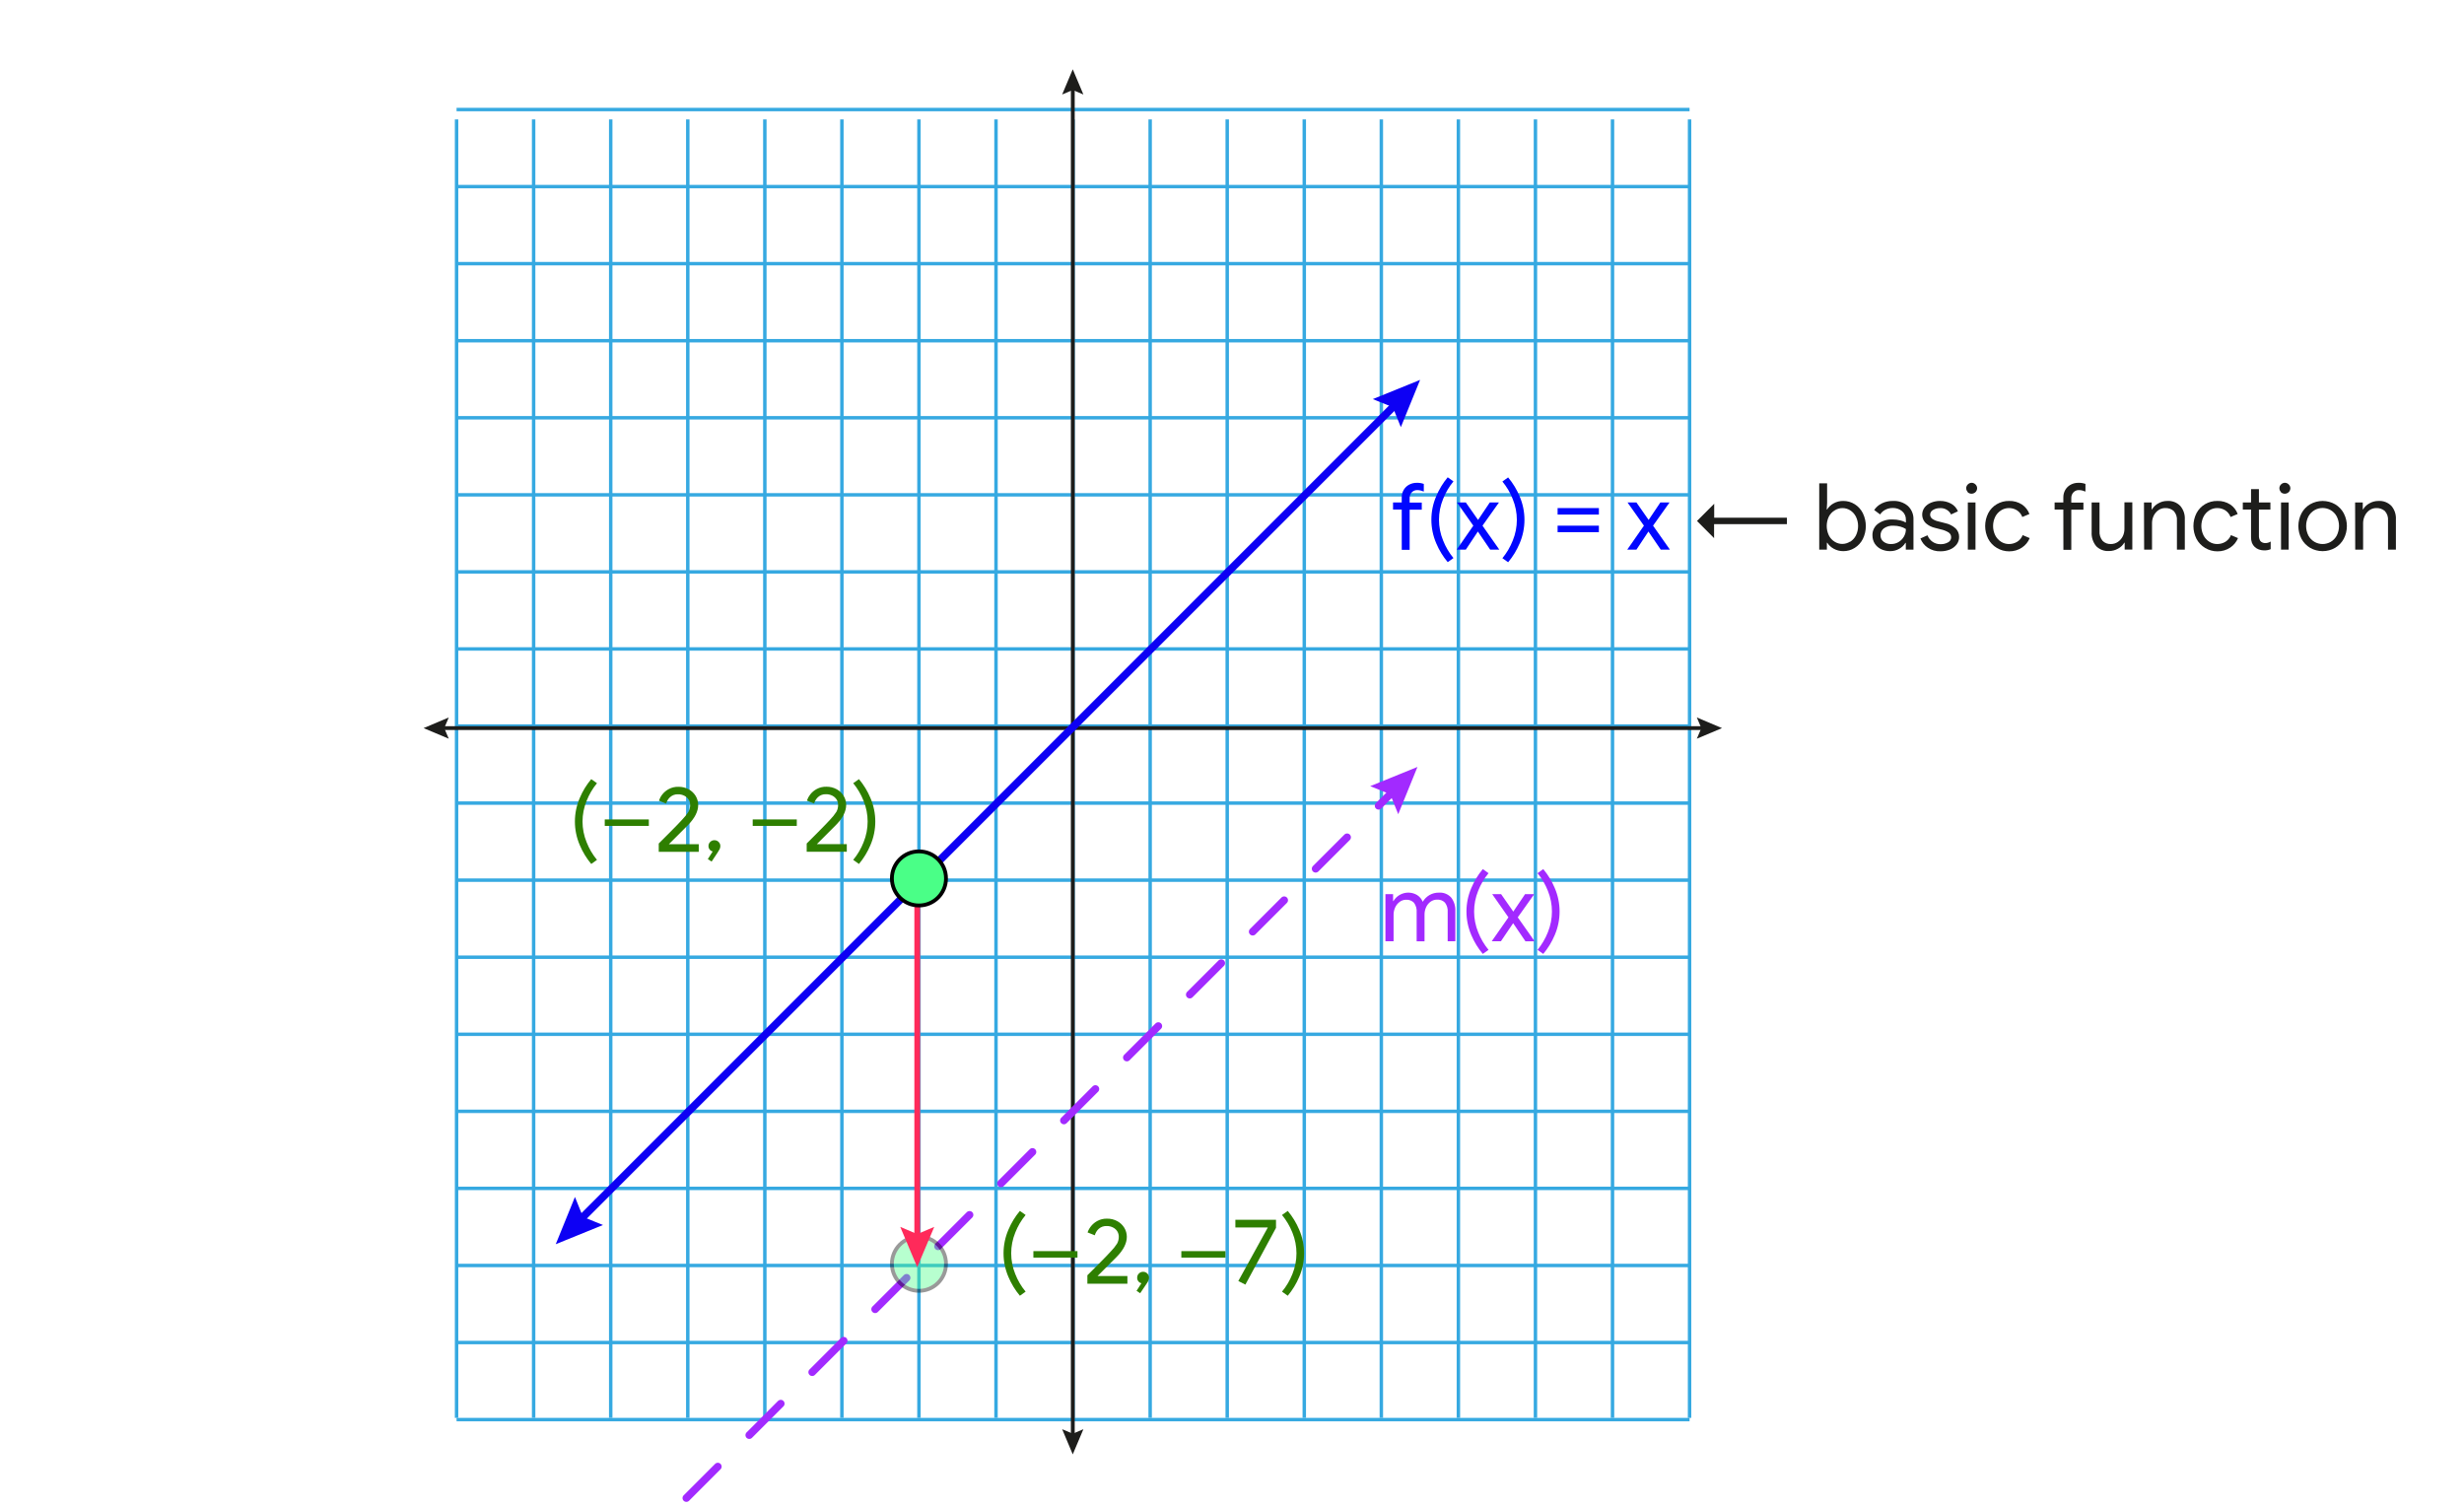
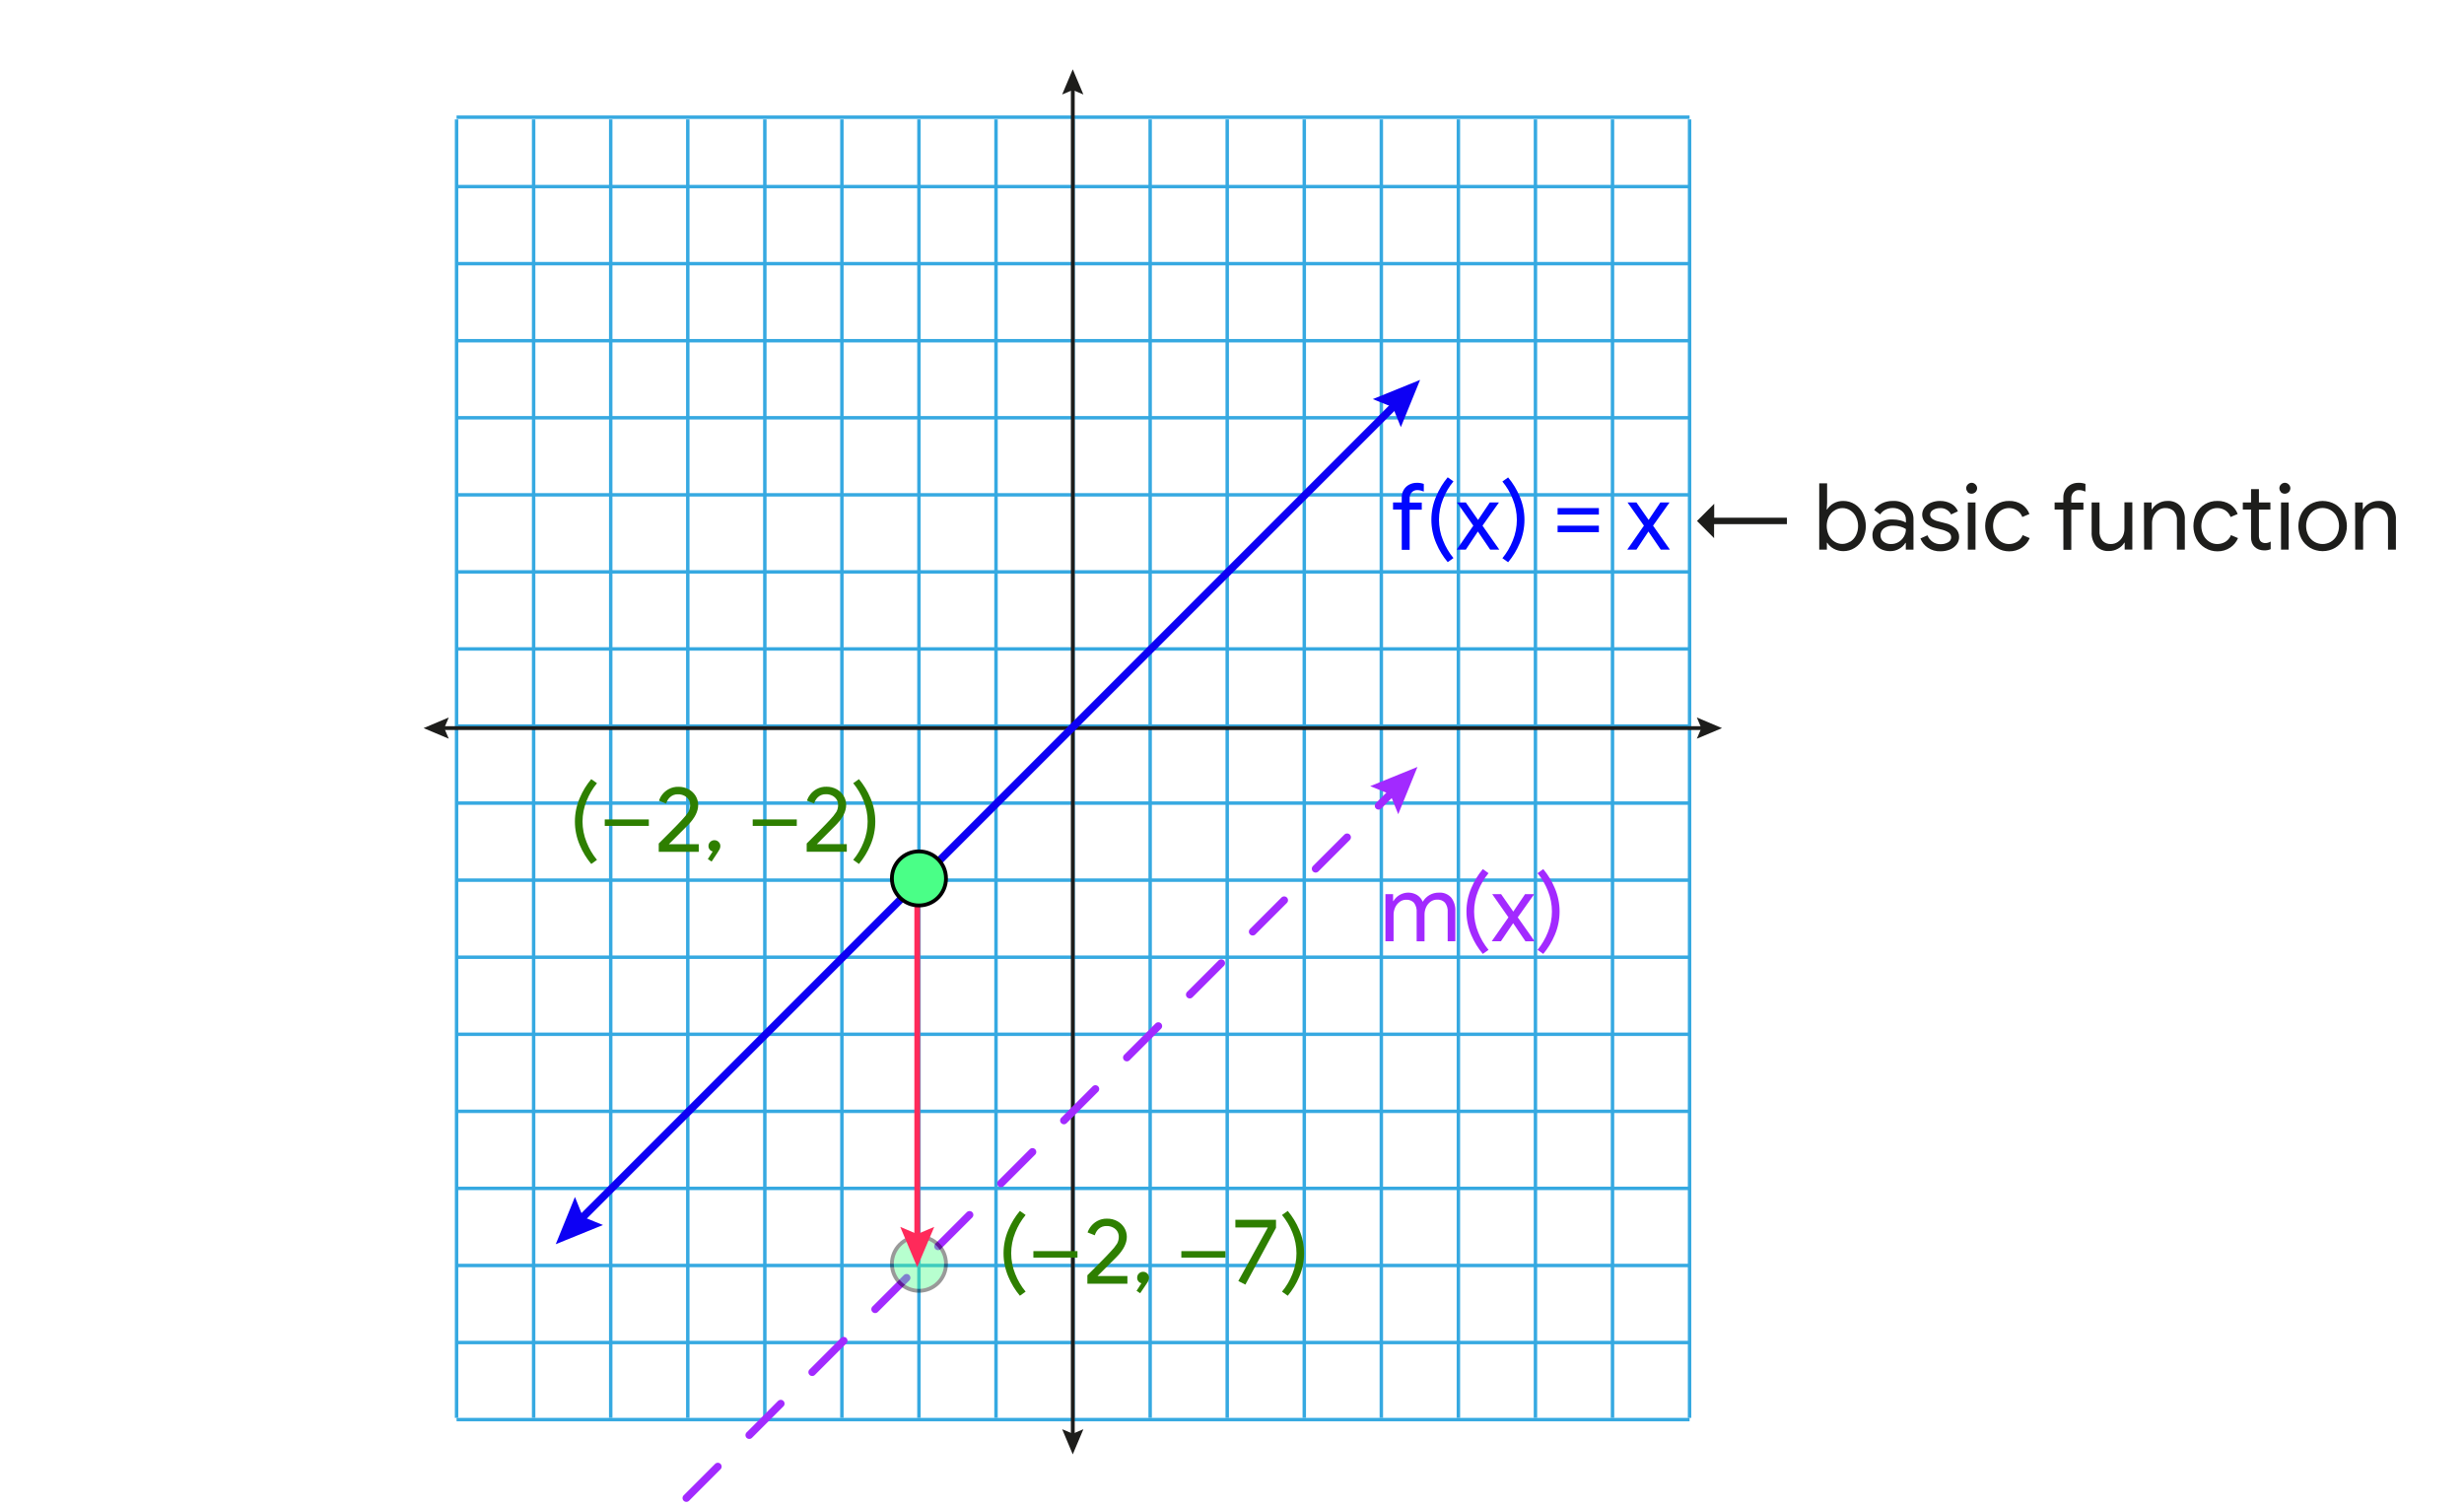
<svg xmlns="http://www.w3.org/2000/svg" id="Mathematic_Background" data-name="Mathematic Background" viewBox="0 0 644 393.5">
  <defs>
    <style>.cls-1{fill:#36a9e1;}.cls-12,.cls-2,.cls-5,.cls-6,.cls-8{fill:none;stroke-linecap:round;stroke-linejoin:round;}.cls-2{stroke:#1d1d1b;}.cls-3{fill:#1d1d1b;}.cls-4{fill:#7f8c8d;}.cls-5,.cls-6{stroke:#a22aff;}.cls-5,.cls-6,.cls-8{stroke-width:2px;}.cls-5{stroke-dasharray:11.63 11.63;}.cls-7{fill:#a22aff;}.cls-8{stroke:#0d00f4;}.cls-9{fill:#0d00f4;}.cls-10{fill:#0007ff;}.cls-11,.cls-14{fill:#4aff87;stroke:#000;stroke-miterlimit:10;}.cls-11{opacity:0.4;}.cls-12{stroke:#ff2a5a;stroke-width:1.5px;}.cls-13{fill:#ff2a5a;}.cls-15{fill:#2e7f00;}</style>
  </defs>
  <rect class="cls-1" x="119.33" y="370.58" width="322.26" height="0.9" />
  <rect class="cls-1" x="119.33" y="350.44" width="322.26" height="0.9" />
  <rect class="cls-1" x="119.33" y="330.3" width="322.26" height="0.9" />
  <rect class="cls-1" x="119.33" y="310.15" width="322.26" height="0.9" />
  <rect class="cls-1" x="119.33" y="290.01" width="322.26" height="0.9" />
  <rect class="cls-1" x="119.33" y="269.87" width="322.26" height="0.9" />
  <rect class="cls-1" x="119.33" y="249.73" width="322.26" height="0.9" />
  <rect class="cls-1" x="119.33" y="229.59" width="322.26" height="0.9" />
  <rect class="cls-1" x="119.33" y="209.45" width="322.26" height="0.9" />
  <rect class="cls-1" x="119.33" y="189.31" width="322.26" height="0.9" />
  <rect class="cls-1" x="119.33" y="169.16" width="322.26" height="0.9" />
  <rect class="cls-1" x="119.33" y="149.02" width="322.26" height="0.9" />
  <rect class="cls-1" x="119.33" y="128.88" width="322.26" height="0.9" />
  <rect class="cls-1" x="119.33" y="108.74" width="322.26" height="0.9" />
  <rect class="cls-1" x="119.33" y="88.6" width="322.26" height="0.9" />
  <rect class="cls-1" x="119.33" y="68.46" width="322.26" height="0.9" />
  <rect class="cls-1" x="119.33" y="48.32" width="322.26" height="0.9" />
-   <rect class="cls-1" x="119.33" y="28.18" width="322.26" height="0.9" />
+   <rect class="cls-1" x="119.33" y="30.18" width="322.26" height="0.9" />
  <rect class="cls-1" x="441.14" y="31.21" width="0.9" height="339.37" />
  <rect class="cls-1" x="421" y="31.21" width="0.9" height="339.37" />
  <rect class="cls-1" x="400.86" y="31.21" width="0.9" height="339.37" />
  <rect class="cls-1" x="380.72" y="31.21" width="0.9" height="339.37" />
  <rect class="cls-1" x="360.58" y="31.21" width="0.9" height="339.37" />
  <rect class="cls-1" x="340.44" y="31.21" width="0.9" height="339.37" />
  <rect class="cls-1" x="320.3" y="31.21" width="0.9" height="339.37" />
  <rect class="cls-1" x="300.16" y="31.21" width="0.9" height="339.37" />
  <rect class="cls-1" x="280.01" y="31.21" width="0.9" height="339.37" />
  <rect class="cls-1" x="259.87" y="31.21" width="0.9" height="339.37" />
  <rect class="cls-1" x="239.73" y="31.21" width="0.9" height="339.37" />
  <rect class="cls-1" x="219.59" y="31.21" width="0.9" height="339.37" />
  <rect class="cls-1" x="199.45" y="31.21" width="0.9" height="339.37" />
  <rect class="cls-1" x="179.31" y="31.21" width="0.9" height="339.37" />
  <rect class="cls-1" x="159.17" y="31.21" width="0.9" height="339.37" />
  <rect class="cls-1" x="139.02" y="31.21" width="0.9" height="339.37" />
  <rect class="cls-1" x="118.88" y="31.21" width="0.9" height="339.37" />
  <line class="cls-2" x1="280.39" y1="22.59" x2="280.39" y2="375.64" />
  <polygon class="cls-3" points="277.61 24.7 280.38 23.52 283.16 24.7 280.38 18.11 277.61 24.7" />
  <polygon class="cls-3" points="277.61 373.54 280.38 374.71 283.16 373.54 280.38 380.12 277.61 373.54" />
  <line class="cls-2" x1="445.6" y1="190.3" x2="115.18" y2="190.3" />
  <polygon class="cls-3" points="443.49 187.52 444.67 190.3 443.49 193.07 450.07 190.3 443.49 187.52" />
  <polygon class="cls-3" points="117.29 187.52 116.11 190.3 117.29 193.07 110.71 190.3 117.29 187.52" />
  <line class="cls-4" x1="144.57" y1="426.35" x2="370.47" y2="200.45" />
  <line class="cls-5" x1="162.94" y1="407.98" x2="356.21" y2="214.71" />
  <line class="cls-6" x1="360.32" y1="210.6" x2="364.56" y2="206.36" />
  <polygon class="cls-7" points="365.45 212.8 363.34 207.58 358.12 205.47 370.47 200.45 365.45 212.8" />
  <line class="cls-4" x1="145.25" y1="325.2" x2="371.16" y2="99.29" />
  <line class="cls-8" x1="151.16" y1="319.29" x2="365.25" y2="105.2" />
  <polygon class="cls-9" points="157.6 320.17 152.38 318.06 150.27 312.84 145.25 325.19 157.6 320.17" />
  <polygon class="cls-9" points="366.13 111.64 364.02 106.42 358.8 104.31 371.16 99.29 366.13 111.64" />
  <path class="cls-10" d="M366.36,133.18h-2.27v-1.86h2.27V130a3.79,3.79,0,0,1,.54-2,3.59,3.59,0,0,1,1.42-1.34,4.15,4.15,0,0,1,2-.47,5,5,0,0,1,1.81.29v2a6.65,6.65,0,0,0-.82-.28,3.51,3.51,0,0,0-.92-.11,1.91,1.91,0,0,0-1.38.57,2.11,2.11,0,0,0-.58,1.58v1.12h3.17v1.86h-3.17v10.48h-2.06Z" />
  <path class="cls-10" d="M375.38,142a15.57,15.57,0,0,1,0-12.32,19.36,19.36,0,0,1,3-4.93l1.5,1.07a16.69,16.69,0,0,0-2.71,4.61,14.21,14.21,0,0,0,0,10.82,17,17,0,0,0,2.71,4.61l-1.5,1.06A19.12,19.12,0,0,1,375.38,142Z" />
  <path class="cls-10" d="M385.07,137.39l-4.28-6.07h2.32l3.2,4.57,3.07-4.57h2.4l-4.31,6.07,4.4,6.27h-2.39l-3.22-4.74-3.15,4.74h-2.39Z" />
  <path class="cls-10" d="M392.67,145.89a17,17,0,0,0,2.71-4.61,14.21,14.21,0,0,0,0-10.82,16.69,16.69,0,0,0-2.71-4.61l1.5-1.07a19.36,19.36,0,0,1,3,4.93,15.57,15.57,0,0,1,0,12.32,19.12,19.12,0,0,1-3,4.92Z" />
  <path class="cls-10" d="M407.1,132.79h10.79v1.7H407.1Zm0,4.6h10.79v1.7H407.1Z" />
  <path class="cls-10" d="M429.66,137.39l-4.29-6.07h2.33l3.19,4.57,3.07-4.57h2.4l-4.31,6.07,4.41,6.27h-2.4l-3.22-4.74-3.14,4.74h-2.4Z" />
  <path class="cls-3" d="M443.53,136.16l4.5-4.5v3.65h19V137H448v3.65Z" />
  <path class="cls-3" d="M479.26,143.41a4.55,4.55,0,0,1-1.68-1.56h-.1v1.81h-2V126.33h2.06v5.11l-.1,1.72h.1a4.46,4.46,0,0,1,1.68-1.59,5,5,0,0,1,2.53-.64,5.49,5.49,0,0,1,3,.85,5.78,5.78,0,0,1,2.13,2.35,7.67,7.67,0,0,1,0,6.74,5.78,5.78,0,0,1-2.13,2.33,5.49,5.49,0,0,1-3,.85A5.11,5.11,0,0,1,479.26,143.41Zm4.3-1.81a4.17,4.17,0,0,0,1.51-1.65,5.59,5.59,0,0,0,0-4.92,4.2,4.2,0,0,0-1.51-1.66,3.77,3.77,0,0,0-4,0A4.14,4.14,0,0,0,478,135a5.73,5.73,0,0,0,0,4.94,4,4,0,0,0,1.5,1.64,3.72,3.72,0,0,0,4,0Z" />
  <path class="cls-3" d="M491.62,143.52a4.07,4.07,0,0,1-1.65-1.47,4,4,0,0,1-.58-2.12,3.61,3.61,0,0,1,1.48-3.06,6.09,6.09,0,0,1,3.73-1.1,8.52,8.52,0,0,1,2.07.24,5.36,5.36,0,0,1,1.46.56v-.75a2.78,2.78,0,0,0-1-2.22,3.63,3.63,0,0,0-2.44-.83,4.15,4.15,0,0,0-1.92.45,3.43,3.43,0,0,0-1.37,1.24l-1.55-1.16a5,5,0,0,1,2-1.74,6.28,6.28,0,0,1,2.82-.63,5.64,5.64,0,0,1,4,1.32,4.63,4.63,0,0,1,1.44,3.59v7.82h-2v-1.77H498a4.34,4.34,0,0,1-1.59,1.53,4.62,4.62,0,0,1-2.4.63A5.41,5.41,0,0,1,491.62,143.52Zm4.55-1.82a4,4,0,0,0,1.43-1.43,3.79,3.79,0,0,0,.53-2,5,5,0,0,0-1.43-.63,6.51,6.51,0,0,0-1.79-.24,4,4,0,0,0-2.55.7,2.23,2.23,0,0,0-.86,1.82,2,2,0,0,0,.77,1.64,3,3,0,0,0,2,.63A3.68,3.68,0,0,0,496.17,141.7Z" />
  <path class="cls-3" d="M503.82,143.12a5.07,5.07,0,0,1-1.89-2.39l1.84-.82a3.69,3.69,0,0,0,1.37,1.72,3.53,3.53,0,0,0,2,.6,3.88,3.88,0,0,0,2-.47,1.46,1.46,0,0,0,.82-1.34,1.49,1.49,0,0,0-.65-1.25,6.26,6.26,0,0,0-2.06-.81l-1.5-.39a5.4,5.4,0,0,1-2.42-1.23,3.13,3.13,0,0,1-.3-4.13,4,4,0,0,1,1.7-1.24,6,6,0,0,1,2.3-.44,5.9,5.9,0,0,1,2.9.7,4,4,0,0,1,1.8,2l-1.79.83a3,3,0,0,0-2.93-1.65,3.35,3.35,0,0,0-1.78.47,1.39,1.39,0,0,0-.76,1.2,1.35,1.35,0,0,0,.53,1.1,4.3,4.3,0,0,0,1.6.69l1.79.46a5.84,5.84,0,0,1,2.73,1.37,3,3,0,0,1,.92,2.21,3.18,3.18,0,0,1-.65,2,4.26,4.26,0,0,1-1.77,1.32,6.32,6.32,0,0,1-2.47.46A5.64,5.64,0,0,1,503.82,143.12Z" />
  <path class="cls-3" d="M514.32,128.61a1.42,1.42,0,0,1-.43-1,1.37,1.37,0,0,1,.43-1,1.42,1.42,0,0,1,1-.43,1.44,1.44,0,0,1,1,.43,1.37,1.37,0,0,1,.43,1,1.45,1.45,0,0,1-.42,1,1.5,1.5,0,0,1-2.1,0Zm0,2.71h2v12.34h-2Z" />
  <path class="cls-3" d="M521.88,143.19a5.93,5.93,0,0,1-2.23-2.35,7.44,7.44,0,0,1,0-6.71,5.81,5.81,0,0,1,2.23-2.35,6.11,6.11,0,0,1,3.21-.85,5.87,5.87,0,0,1,3.38.93,5.13,5.13,0,0,1,1.95,2.48l-1.86.78a3.63,3.63,0,0,0-1.37-1.73,3.9,3.9,0,0,0-2.19-.6,3.74,3.74,0,0,0-2,.6,4.24,4.24,0,0,0-1.51,1.65,5.53,5.53,0,0,0,0,4.89,4.27,4.27,0,0,0,1.51,1.66,3.74,3.74,0,0,0,2,.6,4.11,4.11,0,0,0,2.25-.61,3.57,3.57,0,0,0,1.4-1.72l1.84.78a5.38,5.38,0,0,1-2,2.46,5.87,5.87,0,0,1-3.38,1A6.12,6.12,0,0,1,521.88,143.19Z" />
  <path class="cls-3" d="M539.28,133.18H537v-1.86h2.28V130a3.87,3.87,0,0,1,.53-2,3.61,3.61,0,0,1,1.43-1.34,4.13,4.13,0,0,1,2-.47,5,5,0,0,1,1.82.29v2a7.27,7.27,0,0,0-.82-.28,3.57,3.57,0,0,0-.92-.11,1.88,1.88,0,0,0-1.38.57,2.11,2.11,0,0,0-.58,1.58v1.12h3.17v1.86h-3.17v10.48h-2.06Z" />
  <path class="cls-3" d="M547.86,142.74a5.29,5.29,0,0,1-1.18-3.65v-7.77h2.06v7.45a3.62,3.62,0,0,0,.8,2.59,2.86,2.86,0,0,0,2.16.83,3.21,3.21,0,0,0,1.85-.56,3.84,3.84,0,0,0,1.26-1.45,4.3,4.3,0,0,0,.44-1.89v-7h2.06v12.34h-2v-1.79h-.1a4.12,4.12,0,0,1-1.62,1.55,4.73,4.73,0,0,1-2.37.63A4.33,4.33,0,0,1,547.86,142.74Z" />
  <path class="cls-3" d="M560.36,131.32h2v1.81h.1a4.21,4.21,0,0,1,1.62-1.56,4.64,4.64,0,0,1,2.37-.64,4.32,4.32,0,0,1,3.4,1.3,5,5,0,0,1,1.18,3.52v7.91h-2.06v-7.6a3.32,3.32,0,0,0-.82-2.49,3.15,3.15,0,0,0-2.26-.78,3,3,0,0,0-1.77.56,3.72,3.72,0,0,0-1.23,1.46,4.36,4.36,0,0,0-.43,1.9v6.95h-2.06Z" />
  <path class="cls-3" d="M576.31,143.19a6.07,6.07,0,0,1-2.23-2.35,7.44,7.44,0,0,1,0-6.71,5.94,5.94,0,0,1,2.23-2.35,6.12,6.12,0,0,1,3.22-.85,5.89,5.89,0,0,1,3.38.93,5.06,5.06,0,0,1,1.94,2.48l-1.86.78a3.57,3.57,0,0,0-1.37-1.73,3.86,3.86,0,0,0-2.19-.6,3.73,3.73,0,0,0-2,.6,4.24,4.24,0,0,0-1.51,1.65,5.53,5.53,0,0,0,0,4.89,4.27,4.27,0,0,0,1.51,1.66,3.73,3.73,0,0,0,2,.6,4.11,4.11,0,0,0,2.25-.61,3.65,3.65,0,0,0,1.41-1.72l1.84.78a5.45,5.45,0,0,1-2,2.46,5.89,5.89,0,0,1-3.38,1A6.13,6.13,0,0,1,576.31,143.19Z" />
  <path class="cls-3" d="M590.38,143.61a3.26,3.26,0,0,1-1.07-.65,3,3,0,0,1-.73-1.07,4,4,0,0,1-.24-1.47v-7.24h-2.15v-1.86h2.15v-3.49h2.06v3.49h3v1.86h-3v6.73a2.43,2.43,0,0,0,.38,1.5,1.67,1.67,0,0,0,1.34.53,2.45,2.45,0,0,0,1.35-.41v2a3.36,3.36,0,0,1-.74.24,5,5,0,0,1-1,.08A4,4,0,0,1,590.38,143.61Z" />
  <path class="cls-3" d="M596.18,128.61a1.42,1.42,0,0,1-.43-1,1.37,1.37,0,0,1,.43-1,1.42,1.42,0,0,1,1-.43,1.4,1.4,0,0,1,1,.43,1.38,1.38,0,0,1,.44,1,1.45,1.45,0,0,1-.42,1,1.5,1.5,0,0,1-2.1,0Zm0,2.71h2v12.34h-2Z" />
  <path class="cls-3" d="M603.78,143.18a6.06,6.06,0,0,1-2.26-2.37,7.21,7.21,0,0,1,0-6.64,6.06,6.06,0,0,1,2.26-2.37,6.58,6.58,0,0,1,6.54,0,6.06,6.06,0,0,1,2.26,2.37,7.21,7.21,0,0,1,0,6.64,6.06,6.06,0,0,1-2.26,2.37,6.58,6.58,0,0,1-6.54,0Zm5.39-1.56a4.21,4.21,0,0,0,1.57-1.64,5.55,5.55,0,0,0,0-5,4.21,4.21,0,0,0-1.57-1.64,4.25,4.25,0,0,0-4.25,0,4.25,4.25,0,0,0-1.59,1.64,5.55,5.55,0,0,0,0,5,4.25,4.25,0,0,0,1.59,1.64,4.25,4.25,0,0,0,4.25,0Z" />
  <path class="cls-3" d="M615.54,131.32h2v1.81h.09a4.21,4.21,0,0,1,1.62-1.56,4.7,4.7,0,0,1,2.38-.64,4.35,4.35,0,0,1,3.4,1.3,5,5,0,0,1,1.17,3.52v7.91h-2.06v-7.6a3.28,3.28,0,0,0-.82-2.49,3.14,3.14,0,0,0-2.25-.78,3,3,0,0,0-1.78.56,3.78,3.78,0,0,0-1.22,1.46,4.37,4.37,0,0,0-.44,1.9v6.95h-2.06Z" />
  <path class="cls-7" d="M362.1,233.69h2v1.81h.1a4.51,4.51,0,0,1,6.21-1.55,3.7,3.7,0,0,1,1.44,1.74,5.14,5.14,0,0,1,1.73-1.74,4.79,4.79,0,0,1,2.51-.65,3.93,3.93,0,0,1,3.2,1.29,5.36,5.36,0,0,1,1.08,3.53V246h-2v-7.6a3.61,3.61,0,0,0-.71-2.49,2.64,2.64,0,0,0-2.08-.78,2.86,2.86,0,0,0-1.67.53,3.66,3.66,0,0,0-1.17,1.43,4.54,4.54,0,0,0-.42,1.94v7h-2.06v-7.58a3.71,3.71,0,0,0-.7-2.51,2.64,2.64,0,0,0-2.06-.78,2.74,2.74,0,0,0-1.67.55,3.69,3.69,0,0,0-1.18,1.45,4.55,4.55,0,0,0-.42,2V246H362.1Z" />
  <path class="cls-7" d="M384.55,244.4a15.57,15.57,0,0,1,0-12.32,19.36,19.36,0,0,1,3-4.93l1.5,1.07a16.69,16.69,0,0,0-2.71,4.61,14.34,14.34,0,0,0,0,10.82,17,17,0,0,0,2.71,4.61l-1.5,1.06A19.29,19.29,0,0,1,384.55,244.4Z" />
  <path class="cls-7" d="M394.25,239.76,390,233.69h2.33l3.19,4.57,3.08-4.57H401l-4.31,6.07,4.41,6.27h-2.4l-3.22-4.74L392.29,246h-2.4Z" />
  <path class="cls-7" d="M401.85,248.26a17.25,17.25,0,0,0,2.71-4.61,14.34,14.34,0,0,0,0-10.82,16.94,16.94,0,0,0-2.71-4.61l1.5-1.07a19.36,19.36,0,0,1,3,4.93,15.57,15.57,0,0,1,0,12.32,19.29,19.29,0,0,1-3,4.92Z" />
  <circle class="cls-11" cx="240.18" cy="330.3" r="7.07" />
  <line class="cls-12" x1="239.73" y1="229.59" x2="239.73" y2="324.03" />
  <polygon class="cls-13" points="235.29 320.66 239.73 322.55 244.18 320.66 239.73 331.19 235.29 320.66" />
  <circle class="cls-14" cx="240.18" cy="229.59" r="7.07" />
  <path class="cls-15" d="M263.56,333.73a15.57,15.57,0,0,1,0-12.32,19.29,19.29,0,0,1,3-4.92l1.5,1.06a17,17,0,0,0-2.71,4.61,14.34,14.34,0,0,0,0,10.82,16.69,16.69,0,0,0,2.71,4.61l-1.5,1.07A19.36,19.36,0,0,1,263.56,333.73Z" />
  <path class="cls-15" d="M270.09,327h11.52v1.69H270.09Z" />
  <path class="cls-15" d="M284.2,333.31c.5-.5,1.49-1.5,3-3s2.52-2.58,3.1-3.21a13,13,0,0,0,1.67-2.08,3.58,3.58,0,0,0,.44-1.82,2.64,2.64,0,0,0-.38-1.36,2.74,2.74,0,0,0-1.09-1,3.37,3.37,0,0,0-1.7-.4,2.9,2.9,0,0,0-2.1.76,3.64,3.64,0,0,0-1,1.66l-1.89-.75a5.45,5.45,0,0,1,2.56-3,5.05,5.05,0,0,1,2.52-.6,5.4,5.4,0,0,1,2.7.66,4.79,4.79,0,0,1,1.83,1.74,4.55,4.55,0,0,1,.65,2.35q0,2.54-2.66,5.25l-5,5h7.81v2H284.2Z" />
  <path class="cls-15" d="M297.05,337.38l1.28-2a1.28,1.28,0,0,1-.77-.46,1.37,1.37,0,0,1-.34-1,1.45,1.45,0,0,1,.45-1.07,1.49,1.49,0,0,1,1.1-.45,1.5,1.5,0,0,1,1.1.45,1.45,1.45,0,0,1,.45,1.07,1.93,1.93,0,0,1-.17.79,4.91,4.91,0,0,1-.51.86L298,338Z" />
  <path class="cls-15" d="M308.76,327h11.53v1.69H308.76Z" />
  <path class="cls-15" d="M323.65,334.81l7.72-14h-8.49v-2H333.5v2.11l-8,14.83Z" />
  <path class="cls-15" d="M335.07,337.59a17,17,0,0,0,2.72-4.61,14.34,14.34,0,0,0,0-10.82,17.27,17.27,0,0,0-2.72-4.61l1.5-1.06a19.29,19.29,0,0,1,3,4.92,15.57,15.57,0,0,1,0,12.32,19.36,19.36,0,0,1-3,4.93Z" />
  <path class="cls-15" d="M151.53,220.88a15.57,15.57,0,0,1,0-12.32,19.12,19.12,0,0,1,3-4.92l1.5,1.06a17,17,0,0,0-2.71,4.61,14.21,14.21,0,0,0,0,10.82,16.69,16.69,0,0,0,2.71,4.61l-1.5,1.07A19.36,19.36,0,0,1,151.53,220.88Z" />
  <path class="cls-15" d="M158.06,214.17h11.52v1.69H158.06Z" />
  <path class="cls-15" d="M172.17,220.46c.5-.5,1.49-1.5,3-3s2.52-2.58,3.1-3.21a13,13,0,0,0,1.67-2.08,3.58,3.58,0,0,0,.44-1.82A2.7,2.7,0,0,0,180,209a2.88,2.88,0,0,0-1.09-1,3.47,3.47,0,0,0-1.7-.4,2.9,2.9,0,0,0-2.1.77,3.59,3.59,0,0,0-1,1.66l-1.89-.76a5.46,5.46,0,0,1,.87-1.61,5.3,5.3,0,0,1,1.69-1.42,5.05,5.05,0,0,1,2.52-.6,5.4,5.4,0,0,1,2.7.66,4.79,4.79,0,0,1,1.83,1.74,4.55,4.55,0,0,1,.65,2.35q0,2.53-2.66,5.25l-5,5h7.81v2H172.17Z" />
  <path class="cls-15" d="M185,224.53l1.28-2a1.28,1.28,0,0,1-.77-.46,1.39,1.39,0,0,1-.34-.95,1.44,1.44,0,0,1,.45-1.07,1.49,1.49,0,0,1,1.1-.45,1.5,1.5,0,0,1,1.1.45,1.44,1.44,0,0,1,.45,1.07,1.93,1.93,0,0,1-.17.79,6.59,6.59,0,0,1-.51.86l-1.6,2.42Z" />
  <path class="cls-15" d="M196.73,214.17h11.52v1.69H196.73Z" />
  <path class="cls-15" d="M210.84,220.46c.5-.5,1.5-1.5,3-3s2.52-2.58,3.1-3.21a13.61,13.61,0,0,0,1.67-2.08,3.58,3.58,0,0,0,.44-1.82,2.7,2.7,0,0,0-.38-1.37,2.88,2.88,0,0,0-1.09-1,3.47,3.47,0,0,0-1.7-.4,2.89,2.89,0,0,0-2.1.77,3.61,3.61,0,0,0-1,1.66l-1.89-.76a5.75,5.75,0,0,1,.88-1.61,5.3,5.3,0,0,1,1.69-1.42,5.05,5.05,0,0,1,2.52-.6,5.45,5.45,0,0,1,2.7.66,4.69,4.69,0,0,1,1.82,1.74,4.47,4.47,0,0,1,.66,2.35q0,2.53-2.66,5.25l-5,5h7.82v2H210.84Z" />
  <path class="cls-15" d="M223,224.74a16.94,16.94,0,0,0,2.71-4.61,14.34,14.34,0,0,0,0-10.82A17.25,17.25,0,0,0,223,204.7l1.5-1.06a19.12,19.12,0,0,1,3,4.92,15.57,15.57,0,0,1,0,12.32,19.36,19.36,0,0,1-3,4.93Z" />
</svg>
